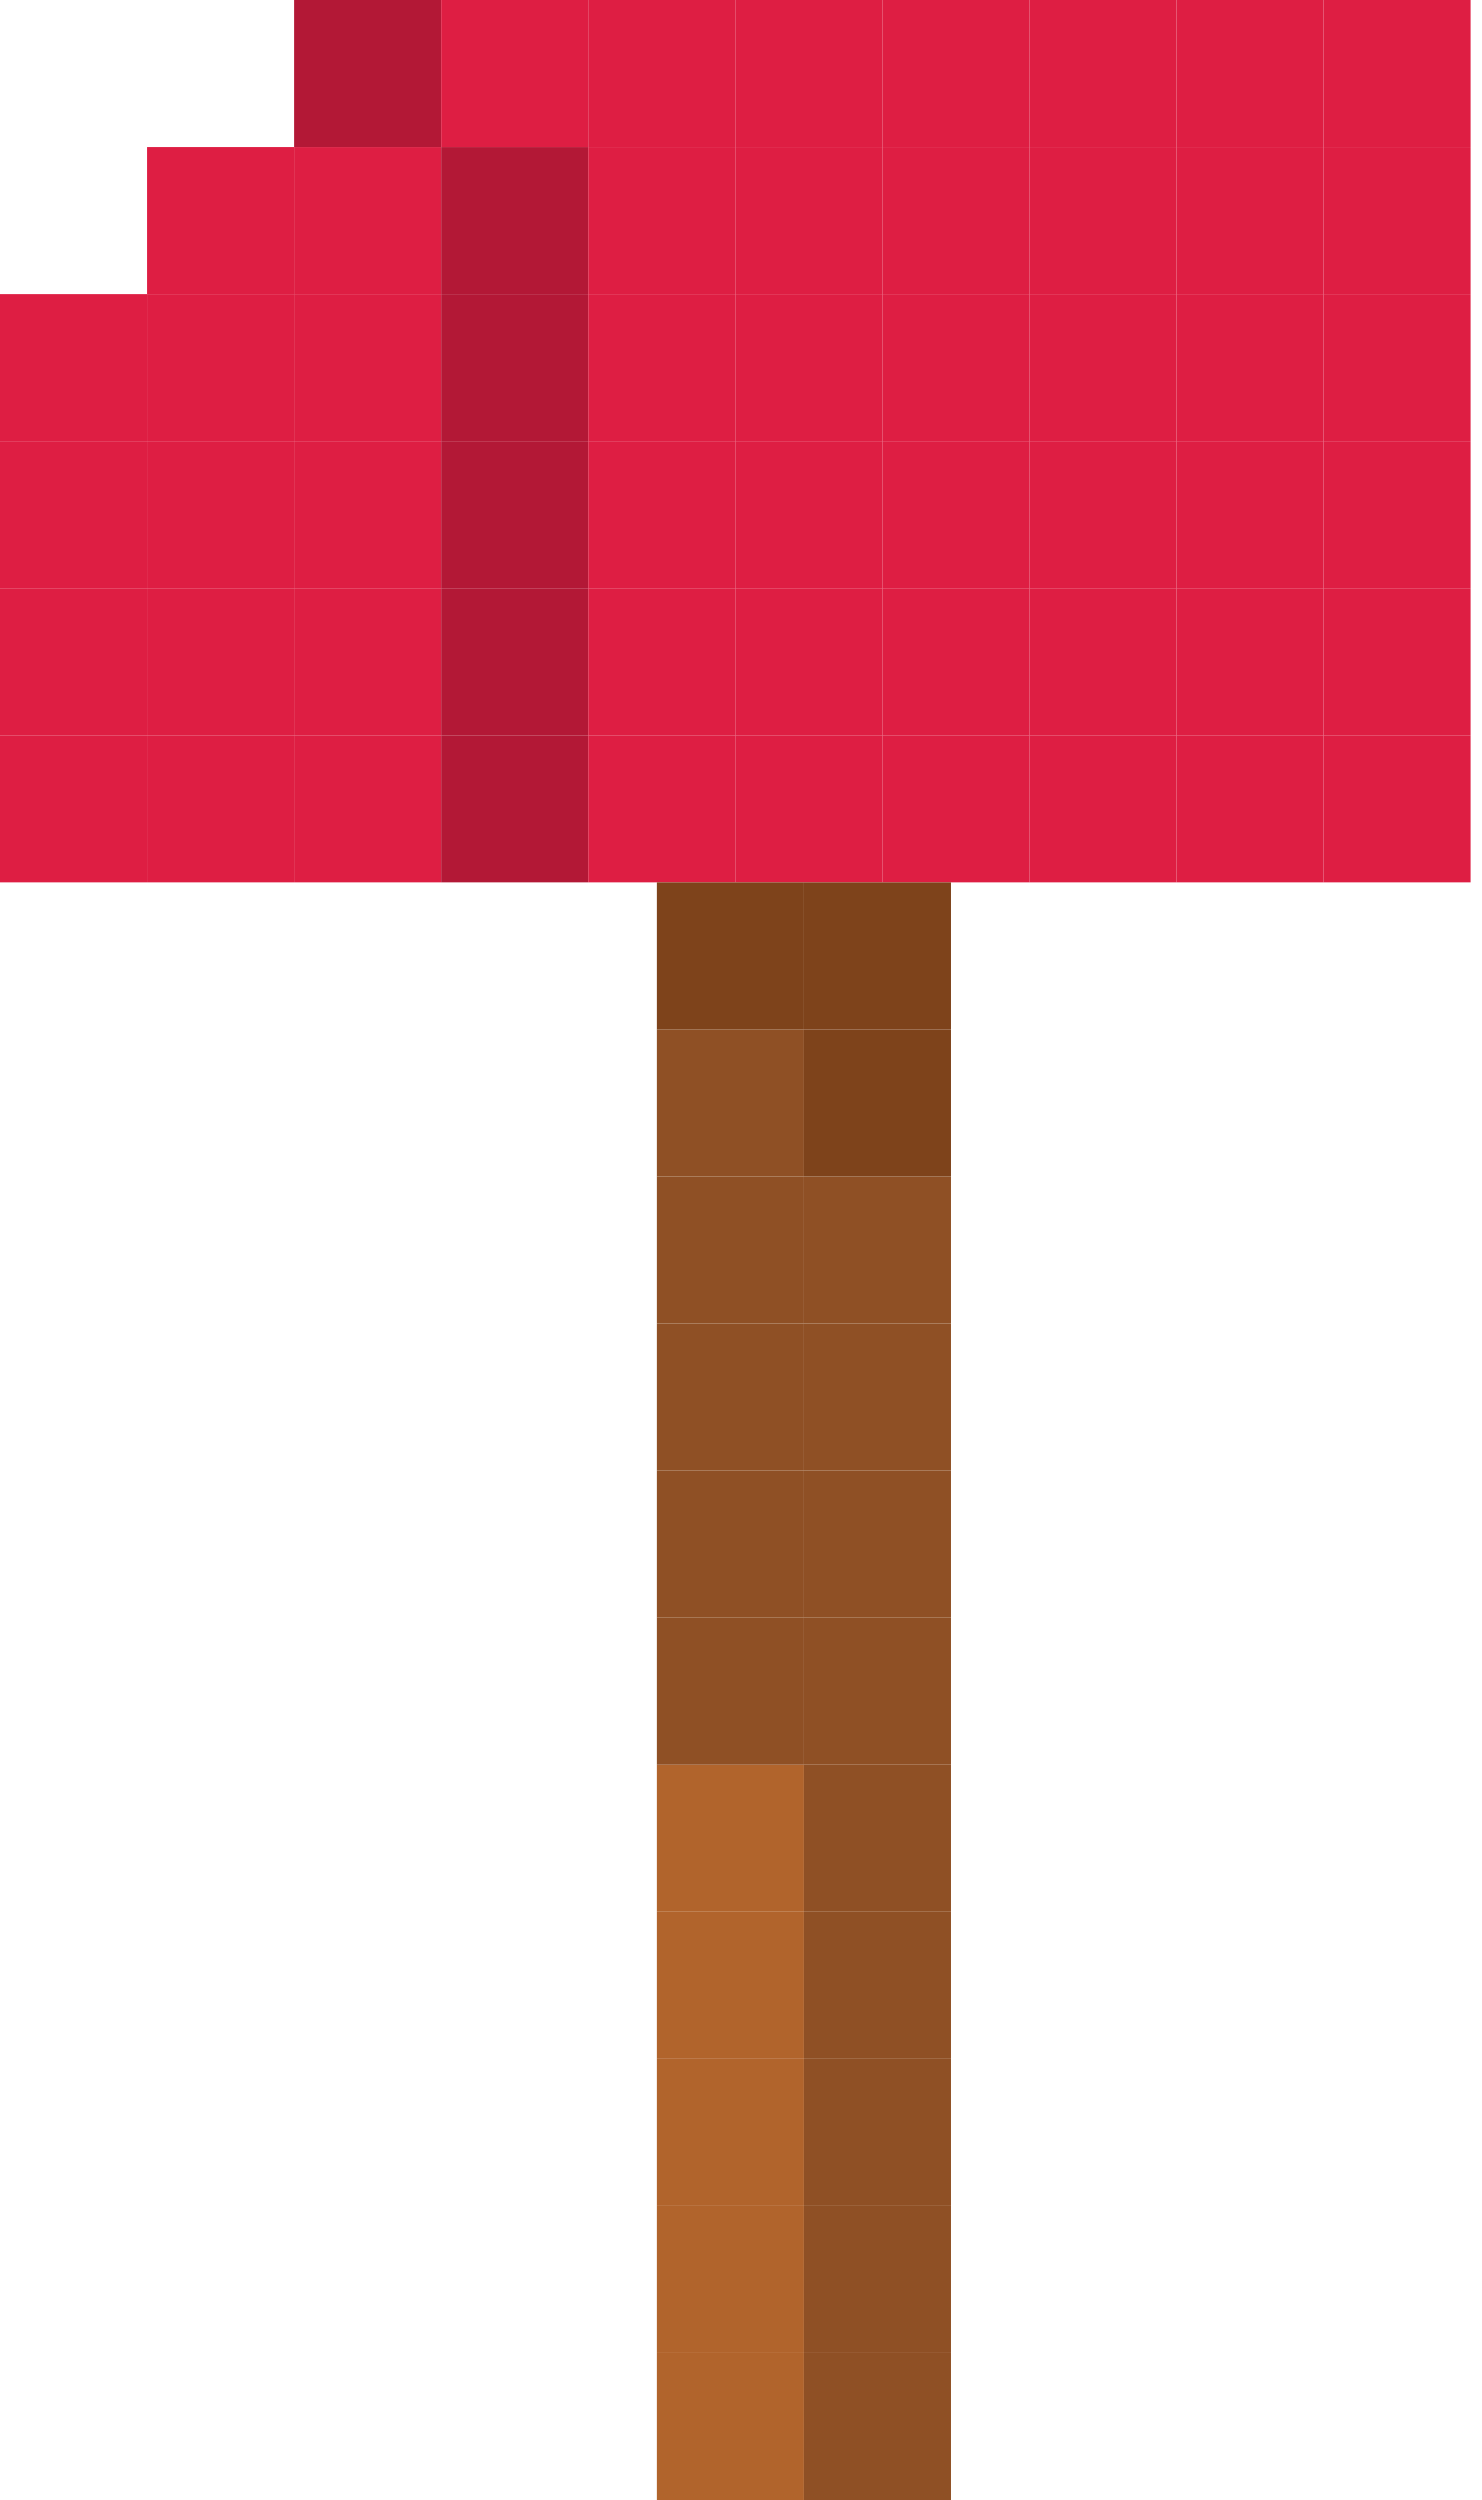
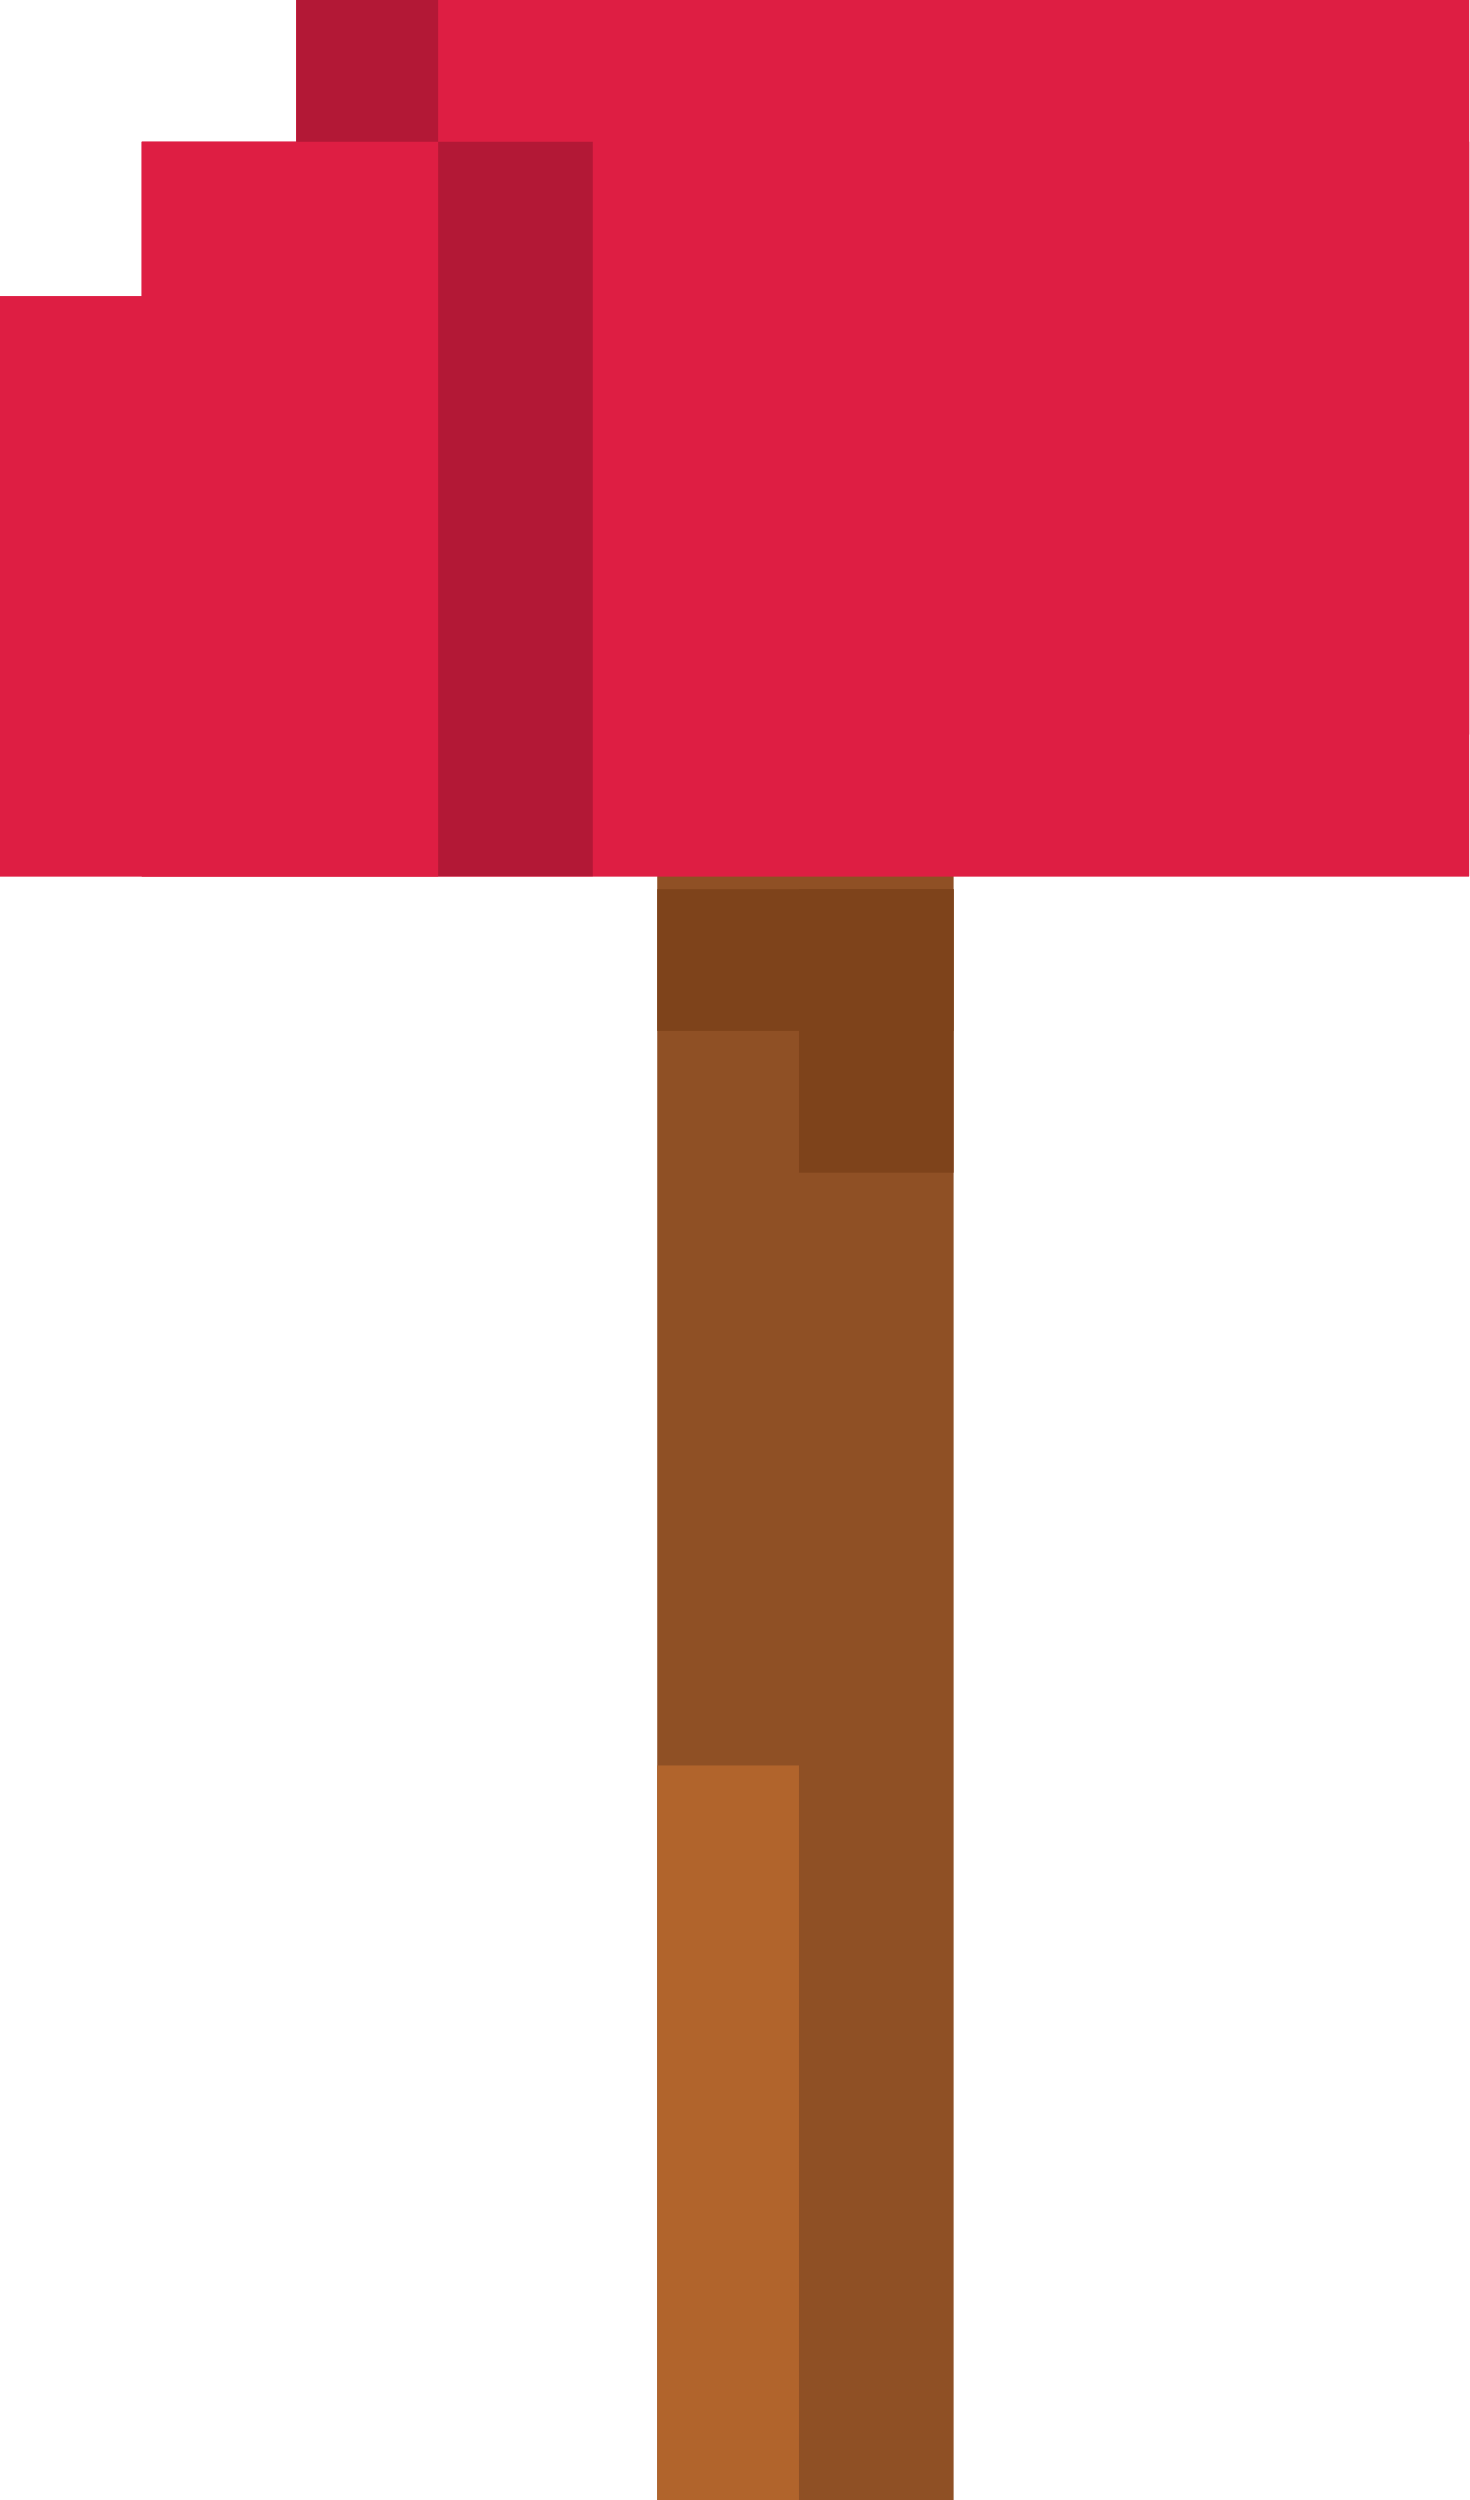
- <svg xmlns="http://www.w3.org/2000/svg" width="115" height="194" viewBox="0 0 115 194" fill="none">
-   <rect x="68.471" y="57.059" width="11.412" height="11.412" fill="#DE1E43" />
-   <rect x="68.471" y="45.647" width="11.412" height="11.412" fill="#DE1E43" />
-   <rect x="79.882" y="57.059" width="11.412" height="11.412" fill="#DE1E43" />
-   <rect x="79.882" y="45.647" width="11.412" height="11.412" fill="#DE1E43" />
-   <rect x="68.471" y="34.235" width="11.412" height="11.412" fill="#DE1E43" />
-   <rect x="68.471" y="22.824" width="11.412" height="11.412" fill="#DE1E43" />
-   <rect x="79.882" y="34.235" width="11.412" height="11.412" fill="#DE1E43" />
-   <rect x="79.882" y="22.824" width="11.412" height="11.412" fill="#DE1E43" />
-   <rect x="68.471" y="11.412" width="11.412" height="11.412" fill="#DE1E43" />
-   <rect x="68.471" width="11.412" height="11.412" fill="#DE1E43" />
-   <rect x="79.882" y="11.412" width="11.412" height="11.412" fill="#DE1E43" />
-   <rect x="79.882" width="11.412" height="11.412" fill="#DE1E43" />
-   <rect x="91.294" y="57.059" width="11.412" height="11.412" fill="#DE1E43" />
-   <rect x="91.294" y="45.647" width="11.412" height="11.412" fill="#DE1E43" />
-   <rect x="102.706" y="57.059" width="11.412" height="11.412" fill="#DE1E43" />
-   <rect x="102.706" y="45.647" width="11.412" height="11.412" fill="#DE1E43" />
-   <rect x="91.294" y="34.235" width="11.412" height="11.412" fill="#DE1E43" />
-   <rect x="91.294" y="22.824" width="11.412" height="11.412" fill="#DE1E43" />
-   <rect x="102.706" y="34.235" width="11.412" height="11.412" fill="#DE1E43" />
-   <rect x="102.706" y="22.824" width="11.412" height="11.412" fill="#DE1E43" />
-   <rect x="91.294" y="11.412" width="11.412" height="11.412" fill="#DE1E43" />
-   <rect x="91.294" width="11.412" height="11.412" fill="#DE1E43" />
-   <rect x="102.706" y="11.412" width="11.412" height="11.412" fill="#DE1E43" />
-   <rect x="102.706" width="11.412" height="11.412" fill="#DE1E43" />
-   <rect x="22.823" y="57.059" width="11.412" height="11.412" fill="#DE1E43" />
-   <rect x="22.823" y="45.647" width="11.412" height="11.412" fill="#DE1E43" />
-   <rect x="34.235" y="57.059" width="11.412" height="11.412" fill="#B31836" />
-   <rect x="34.235" y="45.647" width="11.412" height="11.412" fill="#B31836" />
-   <rect x="22.823" y="34.235" width="11.412" height="11.412" fill="#DE1E43" />
-   <rect x="22.823" y="22.824" width="11.412" height="11.412" fill="#DE1E43" />
-   <rect x="34.235" y="34.235" width="11.412" height="11.412" fill="#B31836" />
-   <rect x="34.235" y="22.824" width="11.412" height="11.412" fill="#B31836" />
-   <rect x="22.823" y="11.412" width="11.412" height="11.412" fill="#DE1E43" />
-   <rect x="22.823" width="11.412" height="11.412" fill="#B31836" />
-   <rect x="34.235" y="11.412" width="11.412" height="11.412" fill="#B31836" />
-   <rect y="57.059" width="11.412" height="11.412" fill="#DE1E43" />
-   <rect y="45.647" width="11.412" height="11.412" fill="#DE1E43" />
-   <rect x="11.412" y="57.059" width="11.412" height="11.412" fill="#DE1E43" />
-   <rect x="11.412" y="45.647" width="11.412" height="11.412" fill="#DE1E43" />
-   <rect y="34.235" width="11.412" height="11.412" fill="#DE1E43" />
-   <rect y="22.824" width="11.412" height="11.412" fill="#DE1E43" />
-   <rect x="11.412" y="34.235" width="11.412" height="11.412" fill="#DE1E43" />
-   <rect x="11.412" y="22.824" width="11.412" height="11.412" fill="#DE1E43" />
-   <rect x="11.412" y="11.412" width="11.412" height="11.412" fill="#DE1E43" />
-   <rect x="34.235" width="11.412" height="11.412" fill="#DE1E43" />
-   <rect x="45.647" y="57.059" width="11.412" height="11.412" fill="#DE1E43" />
-   <rect x="45.647" y="45.647" width="11.412" height="11.412" fill="#DE1E43" />
-   <rect x="57.059" y="57.059" width="11.412" height="11.412" fill="#DE1E43" />
-   <rect x="57.059" y="45.647" width="11.412" height="11.412" fill="#DE1E43" />
-   <rect x="45.647" y="34.235" width="11.412" height="11.412" fill="#DE1E43" />
-   <rect x="45.647" y="22.824" width="11.412" height="11.412" fill="#DE1E43" />
-   <rect x="57.059" y="34.235" width="11.412" height="11.412" fill="#DE1E43" />
-   <rect x="57.059" y="22.824" width="11.412" height="11.412" fill="#DE1E43" />
-   <rect x="45.647" y="11.412" width="11.412" height="11.412" fill="#DE1E43" />
-   <rect x="45.647" width="11.412" height="11.412" fill="#DE1E43" />
-   <rect x="57.059" y="11.412" width="11.412" height="11.412" fill="#DE1E43" />
-   <rect x="57.059" width="11.412" height="11.412" fill="#DE1E43" />
-   <rect x="50.973" y="148.353" width="11.412" height="11.412" fill="#B1642C" />
-   <rect x="50.973" y="136.941" width="11.412" height="11.412" fill="#B1642C" />
-   <rect x="62.384" y="148.353" width="11.412" height="11.412" fill="#8F5025" />
-   <rect x="62.384" y="136.941" width="11.412" height="11.412" fill="#8F5025" />
-   <rect x="50.973" y="125.529" width="11.412" height="11.412" fill="#8F5025" />
-   <rect x="50.973" y="114.118" width="11.412" height="11.412" fill="#8F5025" />
-   <rect x="62.384" y="125.529" width="11.412" height="11.412" fill="#8F5025" />
-   <rect x="62.384" y="114.118" width="11.412" height="11.412" fill="#8F5025" />
-   <rect x="50.973" y="102.706" width="11.412" height="11.412" fill="#8F5025" />
-   <rect x="50.973" y="91.294" width="11.412" height="11.412" fill="#8F5025" />
-   <rect x="62.384" y="102.706" width="11.412" height="11.412" fill="#8F5025" />
-   <rect x="62.384" y="91.294" width="11.412" height="11.412" fill="#8F5025" />
-   <rect x="50.973" y="79.882" width="11.412" height="11.412" fill="#8F5025" />
-   <rect x="50.973" y="68.471" width="11.412" height="11.412" fill="#7E431B" />
-   <rect x="62.384" y="79.882" width="11.412" height="11.412" fill="#7E431B" />
-   <rect x="62.384" y="68.471" width="11.412" height="11.412" fill="#7E431B" />
-   <rect x="50.973" y="182.588" width="11.412" height="11.412" fill="#B1642C" />
-   <rect x="62.384" y="182.588" width="11.412" height="11.412" fill="#8F5025" />
-   <rect x="50.973" y="171.176" width="11.412" height="11.412" fill="#B1642C" />
-   <rect x="50.973" y="159.765" width="11.412" height="11.412" fill="#B1642C" />
-   <rect x="62.384" y="171.176" width="11.412" height="11.412" fill="#8F5025" />
-   <rect x="62.384" y="159.765" width="11.412" height="11.412" fill="#8F5025" />
+ <svg xmlns="http://www.w3.org/2000/svg" width="114" height="194" viewBox="0 0 114 194" fill="none">
+   <rect x="51" y="48" width="23" height="146" fill="#8F5025" />
+   <rect x="51" y="137" width="11" height="57" fill="#B1642C" />
+   <rect x="51" y="69" width="23" height="11" fill="#7E431B" />
+   <rect x="62" y="69" width="12" height="22" fill="#7E431B" />
+   <rect y="23" width="34" height="45" fill="#DE1E43" />
+   <rect y="23" width="34" height="45" fill="#DE1E43" />
+   <rect y="23" width="34" height="45" fill="#DE1E43" />
+   <rect x="11" y="11" width="103" height="57" fill="#DE1E43" />
+   <rect x="11" y="11" width="103" height="57" fill="#DE1E43" />
+   <rect x="11" y="11" width="103" height="57" fill="#DE1E43" />
+   <rect x="23" width="91" height="57" fill="#DE1E43" />
+   <rect x="23" width="91" height="57" fill="#DE1E43" />
+   <rect x="23" width="91" height="57" fill="#DE1E43" />
+   <rect x="23" width="11" height="11" fill="#B31836" />
+   <rect x="34" y="11" width="12" height="57" fill="#B31836" />
</svg>
